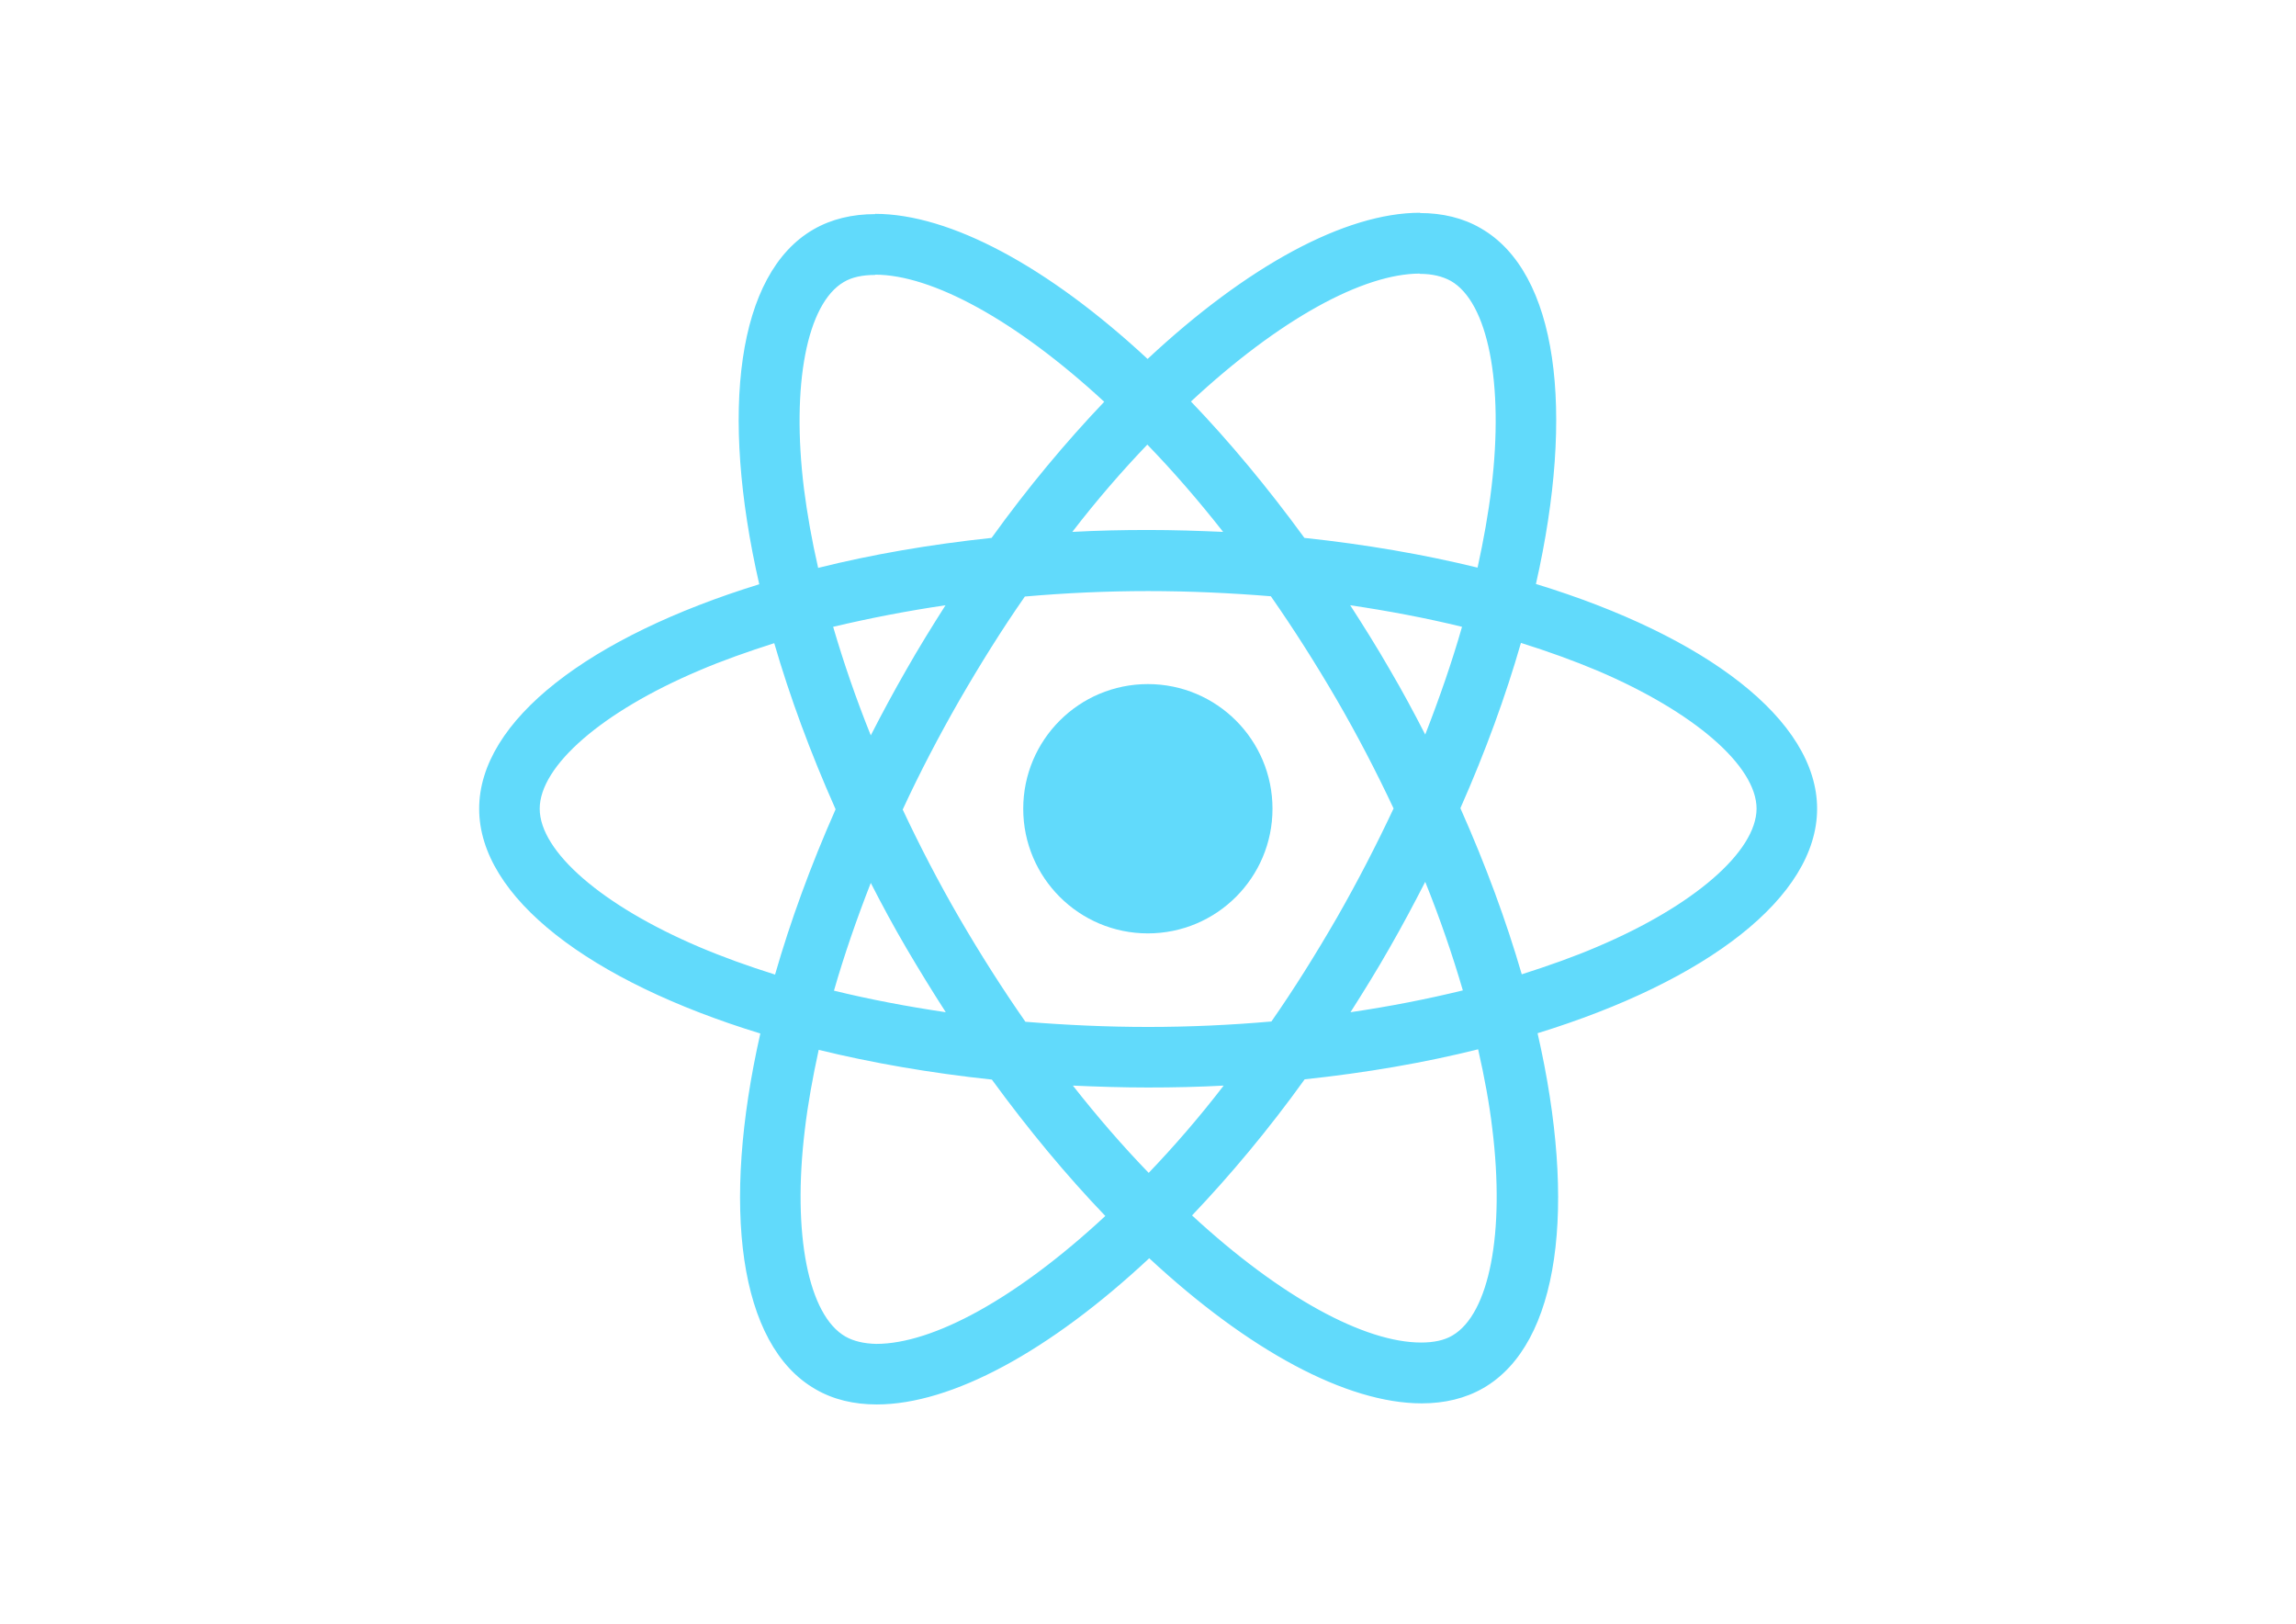
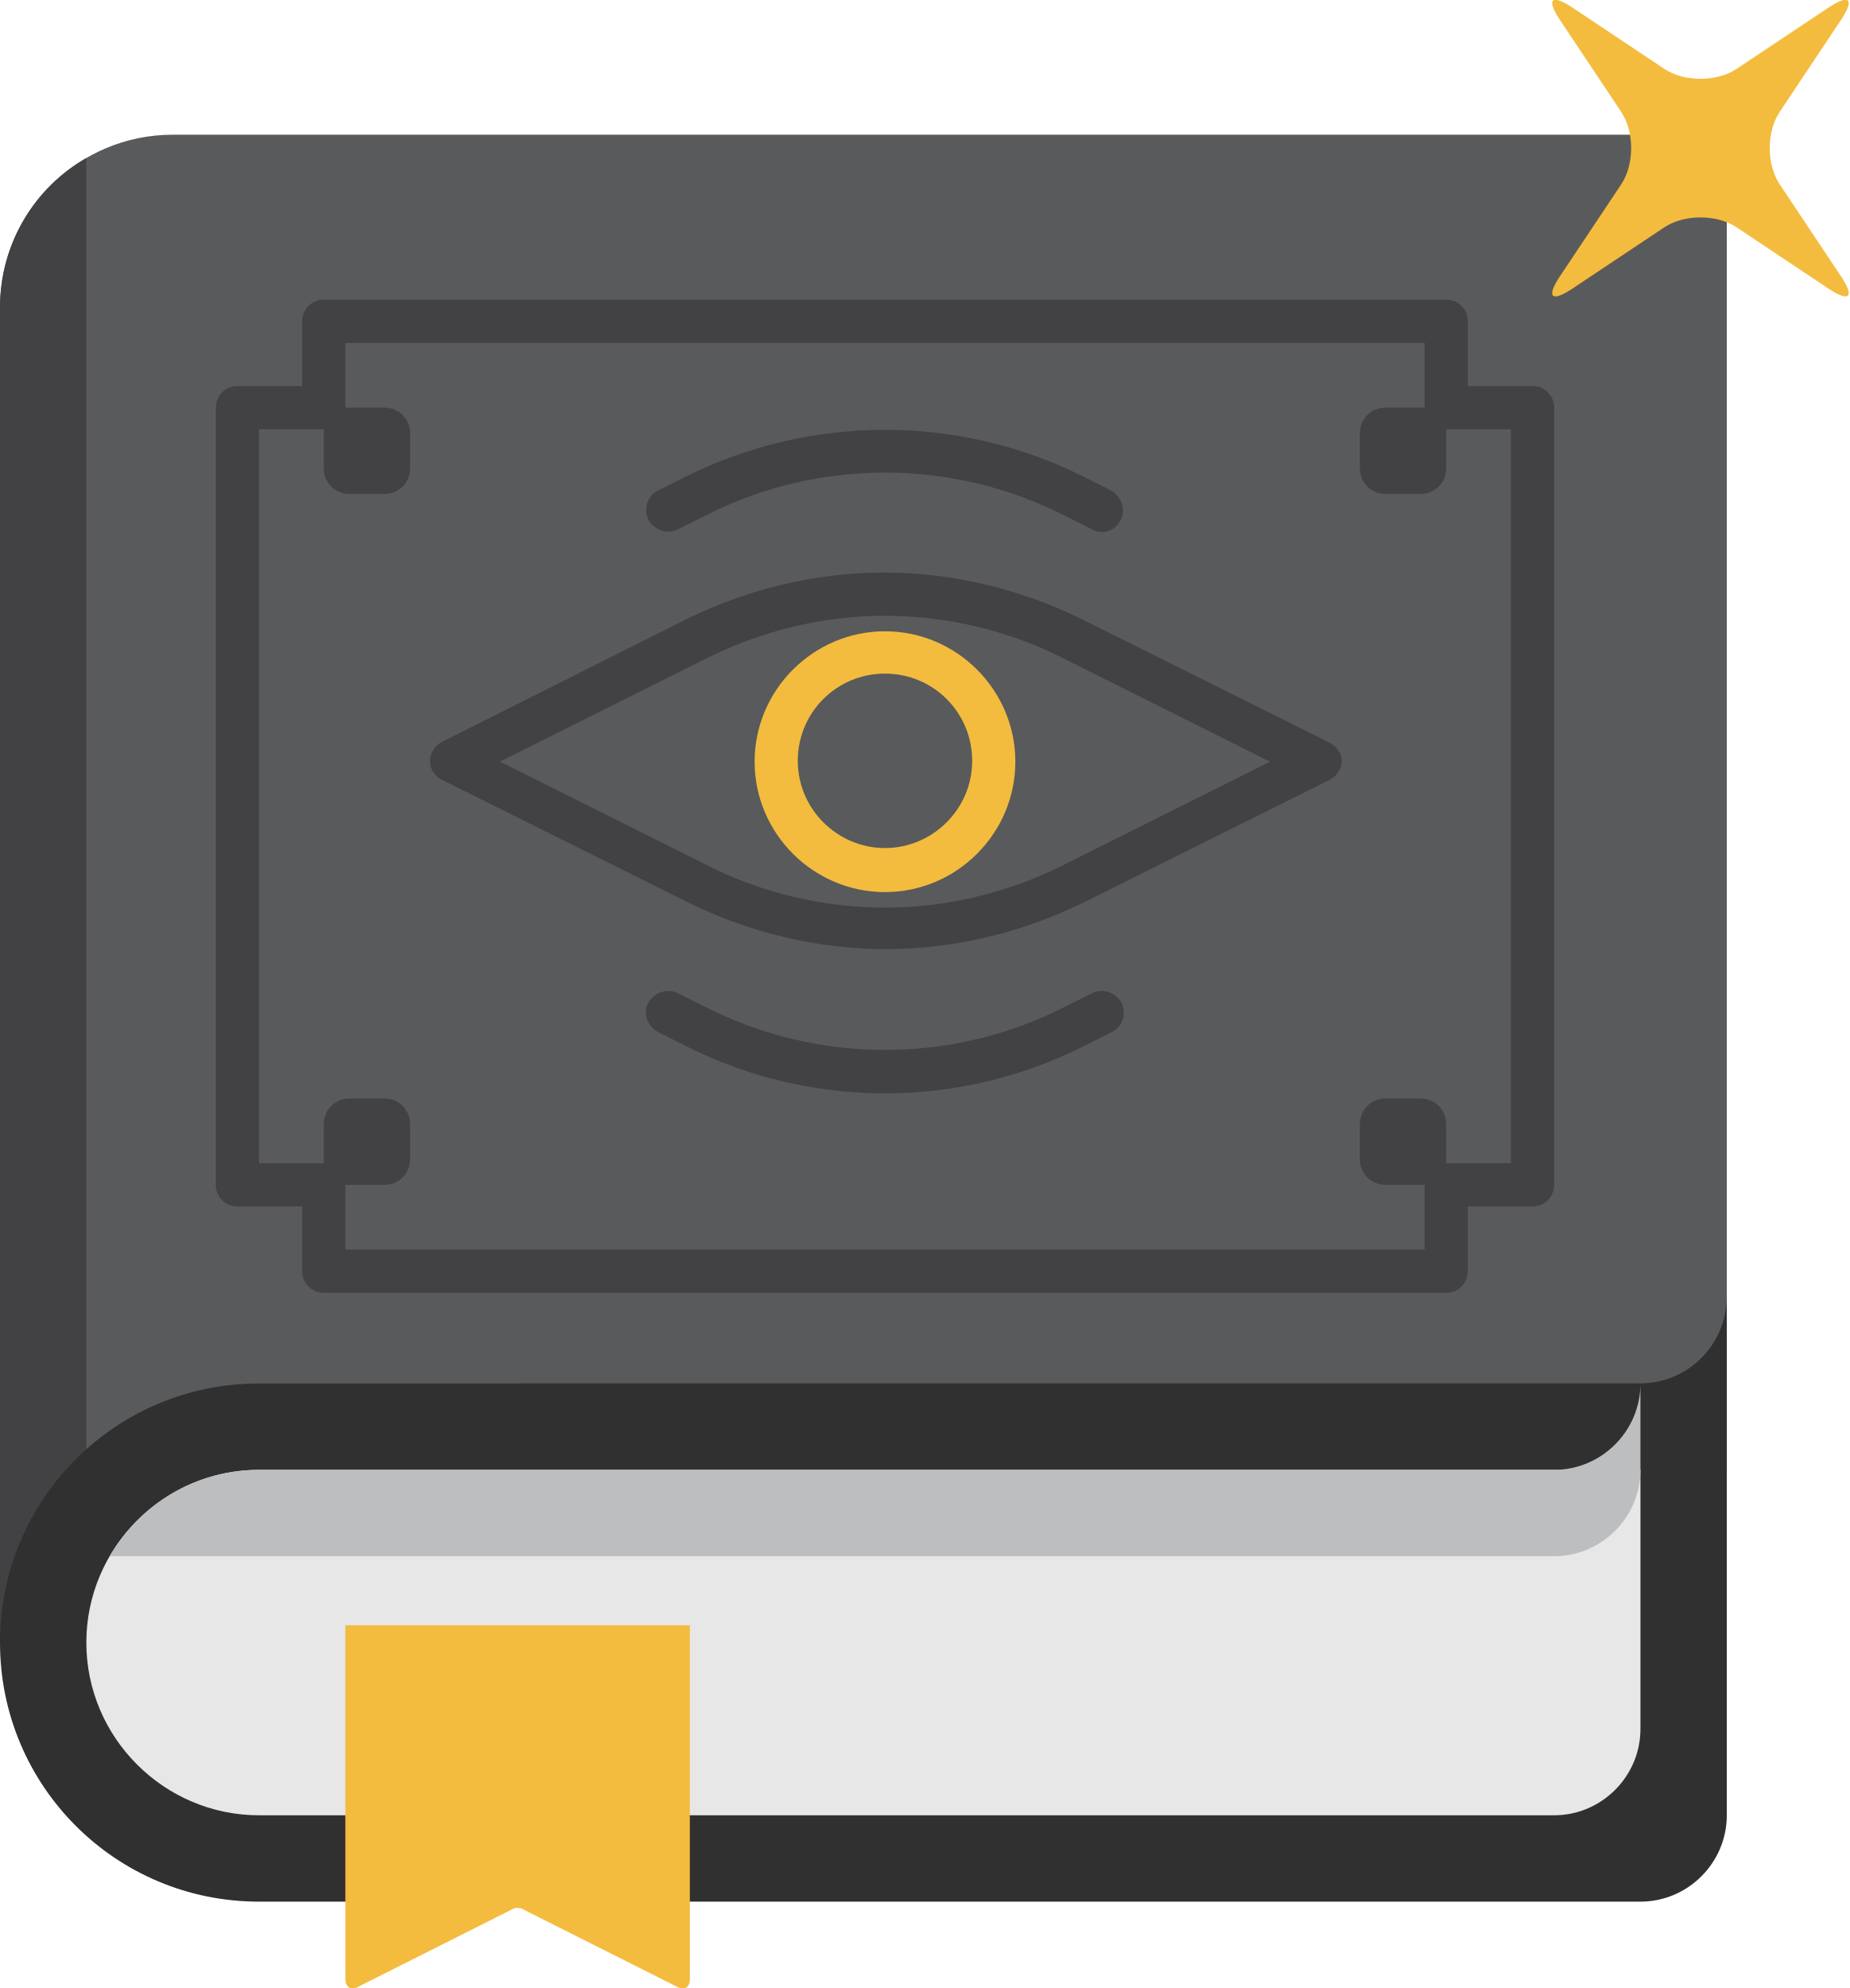
- <svg xmlns="http://www.w3.org/2000/svg" viewBox="0 0 841.9 595.3">
-   <g fill="#61DAFB">
-     <path d="M666.3 296.5c0-32.5-40.7-63.3-103.1-82.4 14.4-63.6 8-114.2-20.2-130.4-6.5-3.8-14.1-5.6-22.4-5.6v22.3c4.6 0 8.3.9 11.4 2.6 13.6 7.8 19.5 37.5 14.9 75.7-1.1 9.4-2.9 19.3-5.1 29.4-19.6-4.8-41-8.5-63.5-10.9-13.5-18.5-27.5-35.3-41.6-50 32.6-30.3 63.2-46.9 84-46.9V78c-27.5 0-63.5 19.6-99.9 53.6-36.4-33.8-72.4-53.2-99.9-53.2v22.3c20.7 0 51.4 16.5 84 46.6-14 14.7-28 31.4-41.3 49.9-22.6 2.4-44 6.1-63.6 11-2.3-10-4-19.7-5.2-29-4.7-38.2 1.1-67.9 14.6-75.8 3-1.8 6.9-2.6 11.5-2.6V78.5c-8.4 0-16 1.8-22.6 5.6-28.1 16.2-34.4 66.7-19.9 130.1-62.2 19.2-102.7 49.9-102.7 82.3 0 32.5 40.7 63.3 103.1 82.4-14.4 63.6-8 114.2 20.2 130.4 6.5 3.8 14.1 5.6 22.5 5.6 27.5 0 63.5-19.6 99.9-53.6 36.4 33.8 72.4 53.2 99.9 53.2 8.4 0 16-1.8 22.6-5.6 28.1-16.2 34.4-66.7 19.9-130.1 62-19.1 102.5-49.9 102.5-82.3zm-130.2-66.7c-3.7 12.9-8.3 26.2-13.5 39.5-4.1-8-8.4-16-13.1-24-4.6-8-9.5-15.8-14.4-23.4 14.2 2.1 27.9 4.7 41 7.9zm-45.8 106.5c-7.8 13.5-15.8 26.3-24.1 38.2-14.9 1.3-30 2-45.2 2-15.1 0-30.2-.7-45-1.9-8.3-11.9-16.4-24.6-24.2-38-7.6-13.1-14.5-26.4-20.8-39.8 6.2-13.4 13.2-26.8 20.7-39.9 7.8-13.5 15.8-26.3 24.1-38.2 14.9-1.3 30-2 45.2-2 15.1 0 30.2.7 45 1.9 8.3 11.9 16.4 24.6 24.2 38 7.6 13.1 14.5 26.4 20.8 39.8-6.3 13.4-13.2 26.8-20.7 39.9zm32.3-13c5.4 13.4 10 26.8 13.8 39.8-13.1 3.2-26.9 5.9-41.2 8 4.9-7.7 9.8-15.6 14.4-23.7 4.6-8 8.9-16.1 13-24.1zM421.2 430c-9.3-9.6-18.6-20.3-27.8-32 9 .4 18.2.7 27.5.7 9.4 0 18.7-.2 27.8-.7-9 11.7-18.3 22.4-27.5 32zm-74.4-58.9c-14.2-2.1-27.9-4.7-41-7.9 3.7-12.9 8.3-26.2 13.5-39.5 4.1 8 8.4 16 13.1 24 4.7 8 9.5 15.8 14.4 23.4zM420.7 163c9.3 9.6 18.6 20.3 27.8 32-9-.4-18.2-.7-27.5-.7-9.4 0-18.7.2-27.8.7 9-11.7 18.3-22.4 27.5-32zm-74 58.9c-4.9 7.7-9.8 15.6-14.4 23.7-4.6 8-8.9 16-13 24-5.4-13.4-10-26.8-13.8-39.8 13.1-3.1 26.9-5.8 41.2-7.9zm-90.5 125.2c-35.4-15.1-58.3-34.9-58.3-50.6 0-15.7 22.9-35.6 58.3-50.6 8.6-3.7 18-7 27.7-10.1 5.7 19.6 13.2 40 22.5 60.9-9.2 20.8-16.6 41.1-22.2 60.6-9.9-3.1-19.3-6.5-28-10.2zM310 490c-13.6-7.8-19.5-37.5-14.9-75.7 1.1-9.4 2.9-19.3 5.1-29.4 19.6 4.8 41 8.5 63.5 10.9 13.5 18.5 27.5 35.3 41.6 50-32.6 30.3-63.2 46.9-84 46.9-4.5-.1-8.3-1-11.3-2.7zm237.2-76.2c4.7 38.2-1.1 67.9-14.6 75.8-3 1.8-6.9 2.6-11.5 2.6-20.7 0-51.4-16.5-84-46.6 14-14.7 28-31.4 41.3-49.9 22.6-2.4 44-6.1 63.6-11 2.3 10.1 4.1 19.8 5.2 29.1zm38.5-66.7c-8.6 3.7-18 7-27.7 10.1-5.7-19.6-13.2-40-22.5-60.9 9.2-20.8 16.6-41.1 22.2-60.6 9.9 3.1 19.3 6.5 28.1 10.2 35.4 15.1 58.3 34.9 58.3 50.6-.1 15.7-23 35.6-58.4 50.6zM320.8 78.4z" />
-     <circle cx="420.9" cy="296.5" r="45.7" />
-     <path d="M520.5 78.1z" />
-   </g>
+ <svg xmlns="http://www.w3.org/2000/svg" viewBox="0 0 214.2 230.2" enable-background="new 0 0 214.2 230.2">
+   <path fill="#303030" d="M10 100.2h190v70h-190z" />
+   <path fill="#595A5C" d="M190 15.6h-170c-11 0-20 9-20 20v134.6h50l10-10h130c5.5 0 10-4.5 10-10v-124.6c0-5.6-4.5-10-10-10z" />
+   <path fill="#424143" d="M177.5 44.7h-7.5v-7.5c0-1.4-1.1-2.5-2.5-2.5h-130c-1.4 0-2.5 1.1-2.5 2.5v7.5h-7.5c-1.4 0-2.5 1.1-2.5 2.5v90c0 1.4 1.1 2.5 2.5 2.5h7.5v7.5c0 1.4 1.1 2.5 2.5 2.5h130c1.4 0 2.5-1.1 2.5-2.5v-7.5h7.5c1.4 0 2.5-1.1 2.5-2.5v-90c0-1.4-1.1-2.5-2.5-2.5zm-2.5 90h-7.5v-4.5c0-1.7-1.3-3-3-3h-4c-1.7 0-3 1.3-3 3v4c0 1.7 1.3 3 3 3h4.5v7.5h-125v-7.5h4.5c1.7 0 3-1.3 3-3v-4c0-1.7-1.3-3-3-3h-4c-1.7 0-3 1.3-3 3v4.5h-7.5v-85h7.5v4.5c0 1.7 1.3 3 3 3h4c1.7 0 3-1.3 3-3v-4c0-1.7-1.3-3-3-3h-4.5v-7.5h125v7.5h-4.5c-1.7 0-3 1.3-3 3v4c0 1.7 1.3 3 3 3h4c1.7 0 3-1.3 3-3v-4.5h7.5v85z" />
+   <path fill="#F3BC3E" d="M102.5 73.1c-8.3 0-15.1 6.8-15.1 15.1s6.8 15.1 15.1 15.1 15.1-6.8 15.1-15.1-6.8-15.1-15.1-15.1zm0 25.1c-5.5 0-10.1-4.5-10.1-10.1s4.5-10.1 10.1-10.1 10.1 4.5 10.1 10.1-4.6 10.1-10.1 10.1z" />
+   <path fill="#424143" d="M153.8 85.9l-28.5-14.2c-7.1-3.5-15-5.4-22.9-5.4s-15.8 1.9-22.9 5.4l-28.3 14.2c-.8.4-1.4 1.3-1.4 2.2s.5 1.8 1.4 2.2l28.5 14.2c7.1 3.5 15 5.4 22.9 5.4s15.8-1.9 22.9-5.4l28.5-14.2c.8-.4 1.4-1.3 1.4-2.2s-.7-1.8-1.6-2.2zm-30.7 14.3c-6.4 3.2-13.5 4.9-20.6 4.9s-14.3-1.7-20.6-4.9l-24-12 24-12c6.4-3.2 13.5-4.9 20.6-4.9s14.3 1.7 20.6 4.9l24 12-24 12zM126.5 115l-3.4 1.7c-12.9 6.5-28.3 6.5-41.2 0l-3.4-1.7c-1.2-.6-2.7-.1-3.4 1.1s-.1 2.7 1.1 3.4l3.4 1.7c7.2 3.6 15 5.4 22.9 5.4 7.9 0 15.7-1.8 22.9-5.4l3.4-1.7c1.2-.6 1.7-2.1 1.1-3.4-.7-1.2-2.2-1.7-3.4-1.1zM78.5 61.3l3.4-1.7c12.9-6.5 28.3-6.5 41.2 0l3.4 1.7c.4.2.7.3 1.1.3.9 0 1.8-.5 2.2-1.4.6-1.2.1-2.7-1.1-3.4l-3.4-1.7c-14.3-7.1-31.3-7.1-45.7 0l-3.4 1.7c-1.2.6-1.7 2.1-1.1 3.4.7 1.2 2.2 1.7 3.4 1.1zM10 18.3c-6 3.4-10 9.9-10 17.3v154.6h10v-171.9z" />
+   <path fill="#303030" d="M190 160.2h-160c-16.6 0-30 13.4-30 30s13.4 30 30 30h160c5.5 0 10-4.5 10-10v-60c0 5.5-4.5 10-10 10z" />
+   <path fill="#E7E7E7" d="M30 170.2c-11 0-20 9-20 20s9 20 20 20h150c5.5 0 10-4.5 10-10v-30h-160z" />
+   <path fill="#F3BC3E" d="M40 188.2v41c0 .9.7 1.3 1.4.9l18.1-9.1c.2-.1.6-.1.9 0l18.1 9.1c.8.4 1.4 0 1.4-.9v-41h-39.9zM211.9.8c2.3-1.5 2.9-.9 1.4 1.4l-7.2 10.8c-1.5 2.3-1.5 6 0 8.3l7.2 10.8c1.5 2.3.9 2.9-1.4 1.4l-10.8-7.2c-2.3-1.5-6-1.5-8.3 0l-10.8 7.2c-2.3 1.5-2.9.9-1.4-1.4l7.2-10.8c1.5-2.3 1.5-6 0-8.3l-7.2-10.8c-1.5-2.3-.9-2.9 1.4-1.4l10.8 7.2c2.3 1.5 6 1.5 8.3 0l10.8-7.2z" />
+   <path fill="#BDBEC0" d="M180 170.2h-150c-7.4 0-13.8 4-17.3 10h167.3c5.5 0 10-4.5 10-10v-10c0 5.5-4.5 10-10 10z" />
</svg>
